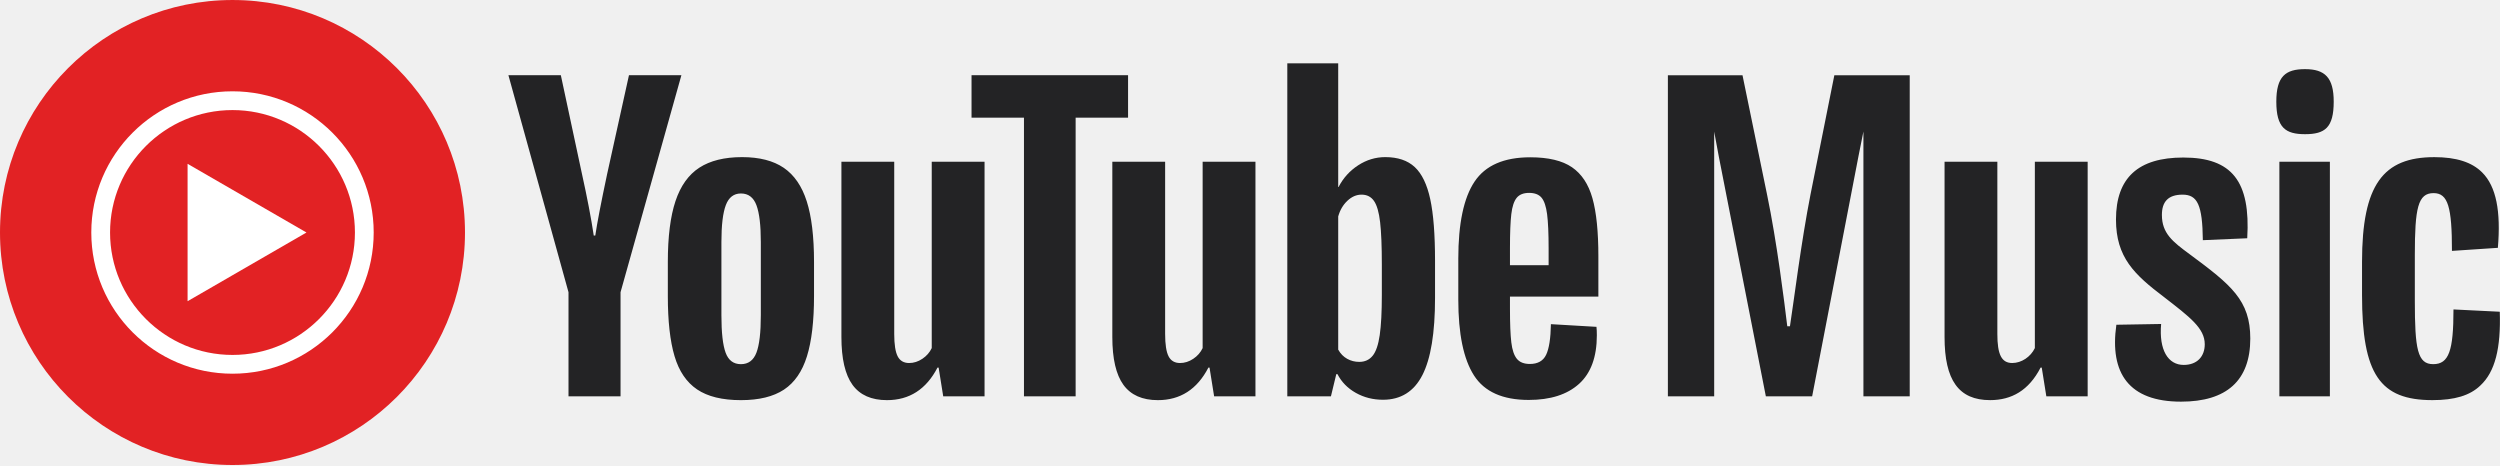
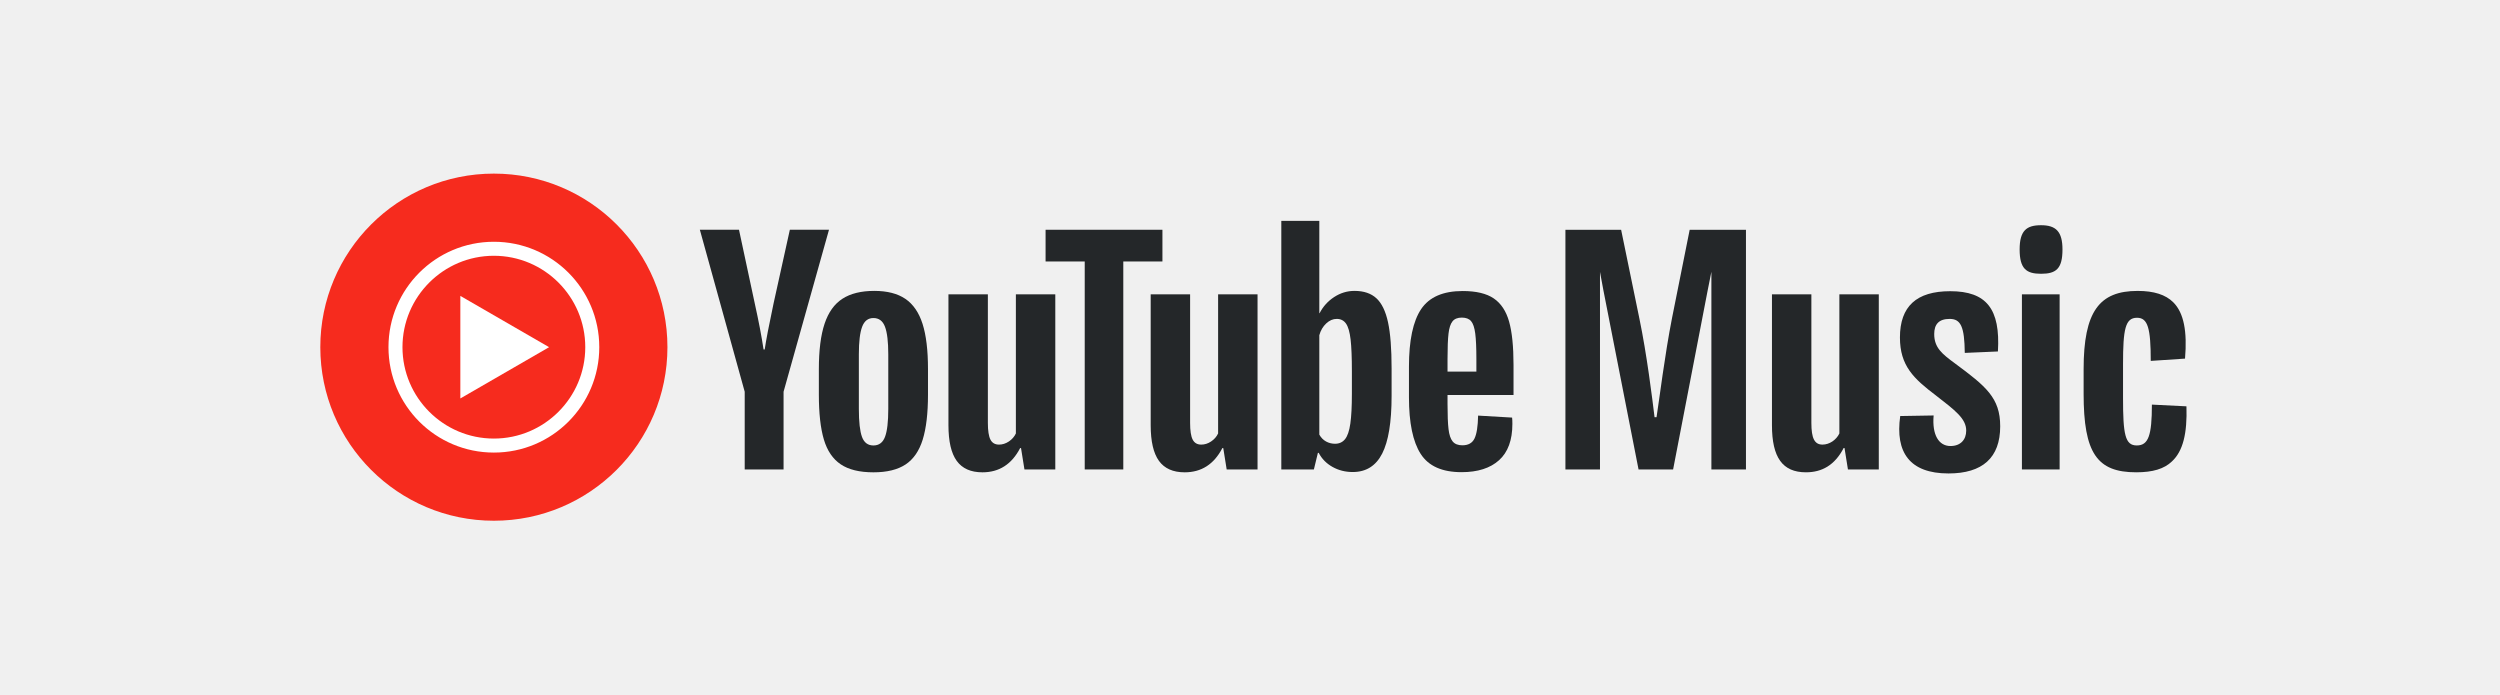
- <svg xmlns="http://www.w3.org/2000/svg" viewBox="0 0 756.773 140.76" xml:space="preserve" width="756.773" height="140.76">
-   <path d="M4110.78 615.551c-21.72-110.336-38.23-244.992-46.92-300.594h-6.08c-6.95 57.34-23.46 191.133-46.05 299.723l-55.59 270.187h-169.42v-728.89h105.13v600.824l10.42-56.117 106.86-544.707h105.12l105.12 544.707 11.29 56.445V395.934l.01-239.957h105.12v728.89h-171.15l-53.86-269.316M4619.89 265.441c-9.56-19.988-30.41-33.882-51.26-33.882-24.33 0-33.89 19.113-33.89 66.027v390.941h-119.88v-397.89c0-98.168 32.14-143.348 103.38-143.348 48.65 0 87.74 21.719 114.67 73.844h2.61l10.42-65.156h93.83v532.55h-119.88V265.441M4971.73 478.281c-39.09 28.672-63.41 47.789-63.41 89.485 0 29.539 13.9 46.047 46.91 46.047 33.89 0 45.17-23.458 46.04-103.387l100.79 4.344c7.81 129.449-34.76 183.312-145.09 183.312-102.51 0-152.9-46.047-152.9-140.742 0-86.004 41.7-125.098 109.46-176.352 58.2-45.175 92.09-70.371 92.09-106.859 0-27.801-17.38-46.914-47.78-46.914-35.62 0-56.47 33.879-51.26 92.953l-101.64-1.734c-15.65-110.332 28.67-174.621 146.82-174.621 103.38 0 157.24 47.781 157.24 143.347 0 86.875-43.44 121.625-137.27 191.121M5175.04 155.977h114.67v532.55h-114.67v-532.55M5233.25 898.766c-44.31 0-65.16-16.508-65.16-73.844 0-59.078 20.85-73.848 65.16-73.848 45.17 0 65.15 14.77 65.15 73.848 0 54.73-19.98 73.844-65.15 73.844M5675.44 347.973l-105.12 5.211c0-93.829-10.42-124.235-46.04-124.235s-41.71 33.883-41.71 144.215v103.387c0 106.859 6.96 140.738 42.57 140.738 33.02 0 41.71-32.141 41.71-131.184l104.25 6.954c6.95 82.527-3.48 139.004-35.62 171.144-23.45 23.457-59.08 34.746-108.59 34.746-116.42 0-164.2-62.551-164.2-238.039v-74.707c0-180.711 40.83-238.914 159.85-238.914 50.39 0 85.14 10.422 108.6 33.012 33.87 31.277 46.91 85.14 44.3 167.672M1717.37 254.996c6.65 17.371 9.99 45.746 9.99 85.145v165.964c0 38.231-3.34 66.176-9.99 83.852-6.67 17.66-18.4 26.504-35.19 26.504-16.23 0-27.67-8.844-34.32-26.504-6.67-17.676-9.99-45.621-9.99-83.852V340.141c0-39.399 3.17-67.774 9.55-85.145 6.37-17.383 17.95-26.07 34.76-26.07 16.79 0 28.52 8.687 35.19 26.07zm-134.68-83.418c-24.05 16.207-41.14 41.41-51.26 75.59-10.15 34.176-15.21 79.645-15.21 136.422v77.336c0 57.347 5.78 103.402 17.37 138.152 11.59 34.758 29.68 60.086 54.31 76.031 24.61 15.922 56.91 23.891 96.89 23.891 39.38 0 70.95-8.117 94.7-24.324 23.75-16.227 41.13-41.574 52.14-76.031 11-34.469 16.51-80.372 16.51-137.719V383.59c0-56.777-5.36-102.399-16.08-136.856-10.72-34.468-28.1-59.668-52.13-75.589-24.05-15.926-56.63-23.899-97.75-23.899-42.29 0-75.46 8.121-99.49 24.332M3443.39 606.5c-6.07-7.531-10.13-19.844-12.15-36.926-2.06-17.094-3.05-43.011-3.05-77.765v-38.235h87.75v38.235c0 34.168-1.16 60.089-3.46 77.765-2.33 17.664-6.52 30.114-12.6 37.364-6.09 7.238-15.51 10.863-28.24 10.863-12.76 0-22.16-3.778-28.25-11.301zm-15.2-224.176v-26.937c0-34.184.99-59.821 3.05-76.899 2.02-17.097 6.21-29.547 12.59-37.363 6.37-7.824 16.2-11.734 29.54-11.734 17.94 0 30.27 6.957 36.93 20.855 6.65 13.899 10.27 37.07 10.86 69.516l103.41-6.078c.57-4.649.86-11.016.86-19.121 0-49.247-13.47-86.024-40.4-110.352-26.93-24.328-65.04-36.496-114.26-36.496-59.09 0-100.51 18.531-124.26 55.609-23.76 37.067-35.63 94.41-35.63 172.047v92.981c0 79.933 12.31 138.289 36.94 175.082 24.62 36.777 66.75 55.175 126.42 55.175 41.13 0 72.69-7.535 94.71-22.593 22.01-15.067 37.5-38.524 46.49-70.379 8.98-31.867 13.47-75.895 13.47-132.078v-91.235h-200.72M1290.7 392.297l-136.42 492.676h119.04l47.79-223.313c12.17-55.043 21.14-101.957 26.94-140.762h3.47c4.05 27.805 13.04 74.426 26.94 139.887l49.53 224.188h119.04l-138.16-492.676V155.938H1290.7v236.359M2235.3 688.578V155.941h-93.85l-10.42 65.168h-2.61c-25.5-49.242-63.73-73.851-114.69-73.851-35.35 0-61.41 11.578-78.21 34.75-16.8 23.164-25.19 59.371-25.19 108.613v397.957h119.9V297.57c0-23.757 2.61-40.699 7.82-50.828 5.22-10.144 13.91-15.207 26.07-15.207 10.43 0 20.42 3.18 29.98 9.559 9.56 6.375 16.65 14.472 21.29 24.332v423.152h119.91M2850.36 688.578V155.941h-93.85l-10.43 65.168h-2.6c-25.5-49.242-63.73-73.851-114.7-73.851-35.34 0-61.4 11.578-78.2 34.75-16.81 23.164-25.19 59.371-25.19 108.613v397.957h119.9V297.57c0-23.757 2.61-40.699 7.82-50.828 5.21-10.144 13.9-15.207 26.07-15.207 10.43 0 20.42 3.18 29.97 9.559 9.57 6.375 16.66 14.472 21.3 24.332v423.152h119.91" style="fill:#232325;fill-opacity:1;fill-rule:nonzero;stroke:none" transform="matrix(.13333 0 0 -.13333 0 140.76)" />
-   <path d="M2561.13 788.508h-119.04V155.941h-117.3v632.567h-119.04v96.449h355.38v-96.449M3137.29 386.172c0-38.813-1.6-69.227-4.78-91.231-3.19-22.027-8.55-37.664-16.07-46.921-7.54-9.278-17.68-13.903-30.41-13.903-9.86 0-18.98 2.305-27.37 6.953-8.4 4.629-15.21 11.578-20.42 20.852v302.379c4.04 14.469 10.99 26.347 20.86 35.625 9.83 9.258 20.54 13.902 32.14 13.902 12.16 0 21.58-4.777 28.24-14.336 6.65-9.558 11.3-25.633 13.9-48.226 2.61-22.594 3.91-54.743 3.91-96.446zm109.92 217.266c-7.25 33.585-18.98 57.914-35.19 72.984-16.22 15.055-38.53 22.586-66.91 22.586-22.02 0-42.58-6.231-61.69-18.676-19.12-12.461-33.88-28.828-44.31-49.098h-.88l.01 280.661h-115.57V155.949h99.05l12.17 50.395h2.61c9.26-17.965 23.16-32.149 41.71-42.578 18.52-10.426 39.1-15.633 61.69-15.633 40.53 0 70.38 18.676 89.5 56.039 19.11 37.363 28.67 95.715 28.67 175.082v84.285c0 59.656-3.62 106.289-10.86 139.899" style="fill:#232325;fill-opacity:1;fill-rule:nonzero;stroke:none" transform="matrix(.13333 0 0 -.13333 0 140.76)" />
-   <path d="M527.855 0c291.532 0 527.855 236.328 527.855 527.855 0 291.528-236.323 527.855-527.855 527.855C236.328 1055.71 0 819.383 0 527.855 0 236.328 236.328 0 527.855 0" style="fill:#e22224;fill-opacity:1;fill-rule:nonzero;stroke:none" transform="matrix(.13333 0 0 -.13333 0 140.76)" />
-   <path d="M527.855 848.43c-177.031 0-320.574-143.547-320.574-320.575 0-177.031 143.543-320.574 320.574-320.574 177.028 0 320.575 143.543 320.575 320.574 0 177.028-143.547 320.575-320.575 320.575zm0-42.61c153.278 0 277.965-124.683 277.965-277.965 0-153.281-124.687-277.968-277.965-277.968-153.285 0-277.968 124.687-277.968 277.968 0 153.282 124.683 277.965 277.968 277.965" style="fill:#fff;fill-opacity:1;fill-rule:nonzero;stroke:none" transform="matrix(.13333 0 0 -.13333 0 140.76)" />
-   <path d="m425.883 371.895 269.922 155.96-269.922 155.958Z" style="fill:#fff;fill-opacity:1;fill-rule:nonzero;stroke:none" transform="matrix(.13333 0 0 -.13333 0 140.76)" />
+ <svg xmlns="http://www.w3.org/2000/svg" width="360" height="100" viewBox="0 0 360 100" fill="none">
+   <path d="M240.764 45.84C239.736 51.065 238.954 57.441 238.542 60.073H238.255C237.925 57.358 237.144 51.023 236.074 45.882L233.442 33.089H225.42V67.601H230.398V39.152L230.891 41.81L235.951 67.601H240.928L245.906 41.81L246.44 39.137L246.441 67.601H251.418V33.089H243.314L240.764 45.84Z" fill="#242729" />
+   <path d="M264.87 62.418C264.417 63.364 263.43 64.022 262.443 64.022C261.291 64.022 260.838 63.117 260.838 60.896V42.385H255.162V61.225C255.162 65.873 256.684 68.012 260.057 68.012C262.361 68.012 264.211 66.984 265.486 64.516H265.61L266.103 67.601H270.546V42.385H264.87V62.418Z" fill="#242729" />
+   <path d="M281.529 52.34C279.678 50.983 278.527 50.077 278.527 48.103C278.527 46.705 279.185 45.923 280.748 45.923C282.352 45.923 282.887 47.034 282.928 50.818L287.7 50.612C288.07 44.483 286.054 41.933 280.83 41.933C275.977 41.933 273.591 44.113 273.591 48.597C273.591 52.669 275.565 54.52 278.773 56.947C281.529 59.086 283.134 60.279 283.134 62.007C283.134 63.323 282.311 64.228 280.871 64.228C279.185 64.228 278.198 62.624 278.444 59.827L273.632 59.909C272.891 65.133 274.989 68.177 280.584 68.177C285.478 68.177 288.029 65.914 288.029 61.39C288.029 57.276 285.972 55.631 281.529 52.34Z" fill="#242729" />
+   <path d="M296.585 42.385H291.156V67.601H296.585V42.385Z" fill="#242729" />
+   <path d="M293.912 32.431C291.813 32.431 290.827 33.213 290.827 35.927C290.827 38.724 291.813 39.424 293.912 39.424C296.051 39.424 296.997 38.724 296.997 35.927C296.997 33.336 296.051 32.431 293.912 32.431Z" fill="#242729" />
+   <path d="M314.849 58.51L309.872 58.263C309.872 62.706 309.378 64.145 307.692 64.145C306.005 64.145 305.717 62.541 305.717 57.317V52.422C305.717 47.363 306.047 45.758 307.733 45.758C309.296 45.758 309.708 47.28 309.708 51.97L314.644 51.641C314.973 47.733 314.479 45.059 312.957 43.537C311.847 42.426 310.16 41.892 307.815 41.892C302.303 41.892 300.041 44.854 300.041 53.163V56.7C300.041 65.256 301.974 68.012 307.61 68.012C309.995 68.012 311.641 67.519 312.752 66.449C314.355 64.968 314.973 62.418 314.849 58.51Z" fill="#242729" />
+   <path d="M127.439 62.913C127.754 62.09 127.912 60.746 127.912 58.881V51.023C127.912 49.213 127.754 47.889 127.439 47.053C127.124 46.216 126.568 45.797 125.773 45.797C125.005 45.797 124.463 46.216 124.148 47.053C123.832 47.889 123.675 49.213 123.675 51.023V58.881C123.675 60.746 123.825 62.09 124.127 62.913C124.429 63.735 124.977 64.147 125.773 64.147C126.568 64.147 127.124 63.735 127.439 62.913ZM121.063 66.862C119.924 66.095 119.115 64.902 118.635 63.283C118.155 61.665 117.915 59.512 117.915 56.823V53.162C117.915 50.447 118.189 48.266 118.738 46.621C119.287 44.975 120.143 43.776 121.309 43.021C122.474 42.267 124.004 41.889 125.897 41.889C127.761 41.889 129.256 42.274 130.381 43.041C131.505 43.81 132.328 45.01 132.849 46.641C133.37 48.273 133.631 50.447 133.631 53.162V56.823C133.631 59.512 133.377 61.672 132.87 63.304C132.362 64.936 131.539 66.129 130.402 66.883C129.263 67.636 127.72 68.014 125.773 68.014C123.771 68.014 122.2 67.63 121.063 66.862Z" fill="#242729" />
+   <path d="M209.164 46.269C208.877 46.625 208.684 47.209 208.589 48.017C208.491 48.827 208.444 50.054 208.444 51.7V53.51H212.599V51.7C212.599 50.082 212.544 48.854 212.435 48.017C212.325 47.181 212.127 46.592 211.839 46.249C211.55 45.906 211.104 45.734 210.502 45.734C209.898 45.734 209.452 45.913 209.164 46.269ZM208.444 56.883V58.159C208.444 59.777 208.491 60.992 208.589 61.8C208.684 62.609 208.883 63.199 209.185 63.569C209.487 63.939 209.952 64.124 210.584 64.124C211.433 64.124 212.017 63.795 212.332 63.137C212.647 62.479 212.818 61.382 212.846 59.846L217.743 60.133C217.77 60.354 217.783 60.655 217.783 61.039C217.783 63.371 217.146 65.112 215.871 66.264C214.595 67.416 212.791 67.992 210.46 67.992C207.663 67.992 205.702 67.115 204.577 65.359C203.452 63.604 202.89 60.889 202.89 57.213V52.81C202.89 49.026 203.473 46.262 204.639 44.52C205.805 42.779 207.8 41.908 210.625 41.908C212.572 41.908 214.067 42.265 215.109 42.978C216.151 43.691 216.885 44.802 217.31 46.31C217.736 47.819 217.948 49.903 217.948 52.563V56.883H208.444Z" fill="#242729" />
+   <path d="M107.238 56.411L100.779 33.084H106.415L108.678 43.657C109.254 46.264 109.679 48.485 109.953 50.322H110.118C110.309 49.006 110.735 46.798 111.393 43.699L113.738 33.084H119.375L112.833 56.411V67.603H107.238V56.411Z" fill="#242729" />
+   <path d="M151.963 42.383V67.602H147.52L147.026 64.517H146.903C145.695 66.849 143.885 68.014 141.472 68.014C139.798 68.014 138.564 67.466 137.769 66.368C136.974 65.271 136.576 63.557 136.576 61.225V42.383H142.253V60.897C142.253 62.021 142.377 62.823 142.624 63.303C142.871 63.784 143.282 64.023 143.858 64.023C144.352 64.023 144.825 63.873 145.278 63.571C145.73 63.269 146.066 62.886 146.286 62.419V42.383H151.963Z" fill="#242729" />
+   <path d="M181.086 42.383V67.602H176.642L176.148 64.517H176.025C174.818 66.849 173.007 68.014 170.594 68.014C168.921 68.014 167.687 67.466 166.891 66.368C166.096 65.271 165.699 63.557 165.699 61.225V42.383H171.376V60.897C171.376 62.021 171.499 62.823 171.746 63.303C171.993 63.784 172.404 64.023 172.98 64.023C173.474 64.023 173.947 63.873 174.399 63.571C174.853 63.269 175.188 62.886 175.408 62.419V42.383H181.086Z" fill="#242729" />
+   <path d="M167.39 37.652H161.754V67.602H156.2V37.652H150.564V33.085H167.39V37.652Z" fill="#242729" />
+   <path d="M194.671 56.701C194.671 58.539 194.596 59.979 194.445 61.021C194.294 62.064 194.04 62.805 193.684 63.243C193.327 63.682 192.847 63.901 192.244 63.901C191.777 63.901 191.346 63.792 190.948 63.572C190.551 63.353 190.228 63.024 189.982 62.584V48.267C190.173 47.582 190.502 47.02 190.969 46.581C191.435 46.142 191.942 45.922 192.491 45.922C193.067 45.922 193.513 46.149 193.828 46.601C194.143 47.054 194.363 47.815 194.486 48.885C194.61 49.954 194.671 51.477 194.671 53.451V56.701ZM199.876 46.414C199.533 44.824 198.977 43.672 198.21 42.959C197.442 42.246 196.385 41.889 195.042 41.889C193.999 41.889 193.026 42.184 192.121 42.773C191.215 43.363 190.517 44.138 190.023 45.098H189.981L189.982 31.809H184.509V67.602H189.199L189.776 65.216H189.899C190.338 66.066 190.996 66.738 191.874 67.232C192.751 67.725 193.725 67.972 194.795 67.972C196.714 67.972 198.127 67.088 199.033 65.319C199.937 63.55 200.39 60.787 200.39 57.029V53.038C200.39 50.214 200.219 48.005 199.876 46.414Z" fill="#242729" />
+   <path d="M71.118 74.986C84.921 74.986 96.111 63.796 96.111 49.993C96.111 36.189 84.921 25 71.118 25C57.314 25 46.125 36.189 46.125 49.993C46.125 63.796 57.314 74.986 71.118 74.986Z" fill="#F62B1E" />
+   <path d="M71.118 34.814C62.736 34.814 55.94 41.611 55.94 49.993C55.94 58.375 62.736 65.171 71.118 65.171C79.5 65.171 86.296 58.375 86.296 49.993C86.296 41.611 79.5 34.814 71.118 34.814ZM71.118 36.831C78.376 36.831 84.279 42.735 84.279 49.993C84.279 57.251 78.376 63.154 71.118 63.154C63.86 63.154 57.956 57.251 57.956 49.993C57.956 42.735 63.86 36.831 71.118 36.831Z" fill="white" />
+   <path d="M66.289 57.377L79.07 49.993L66.289 42.608V57.377Z" fill="white" />
</svg>
